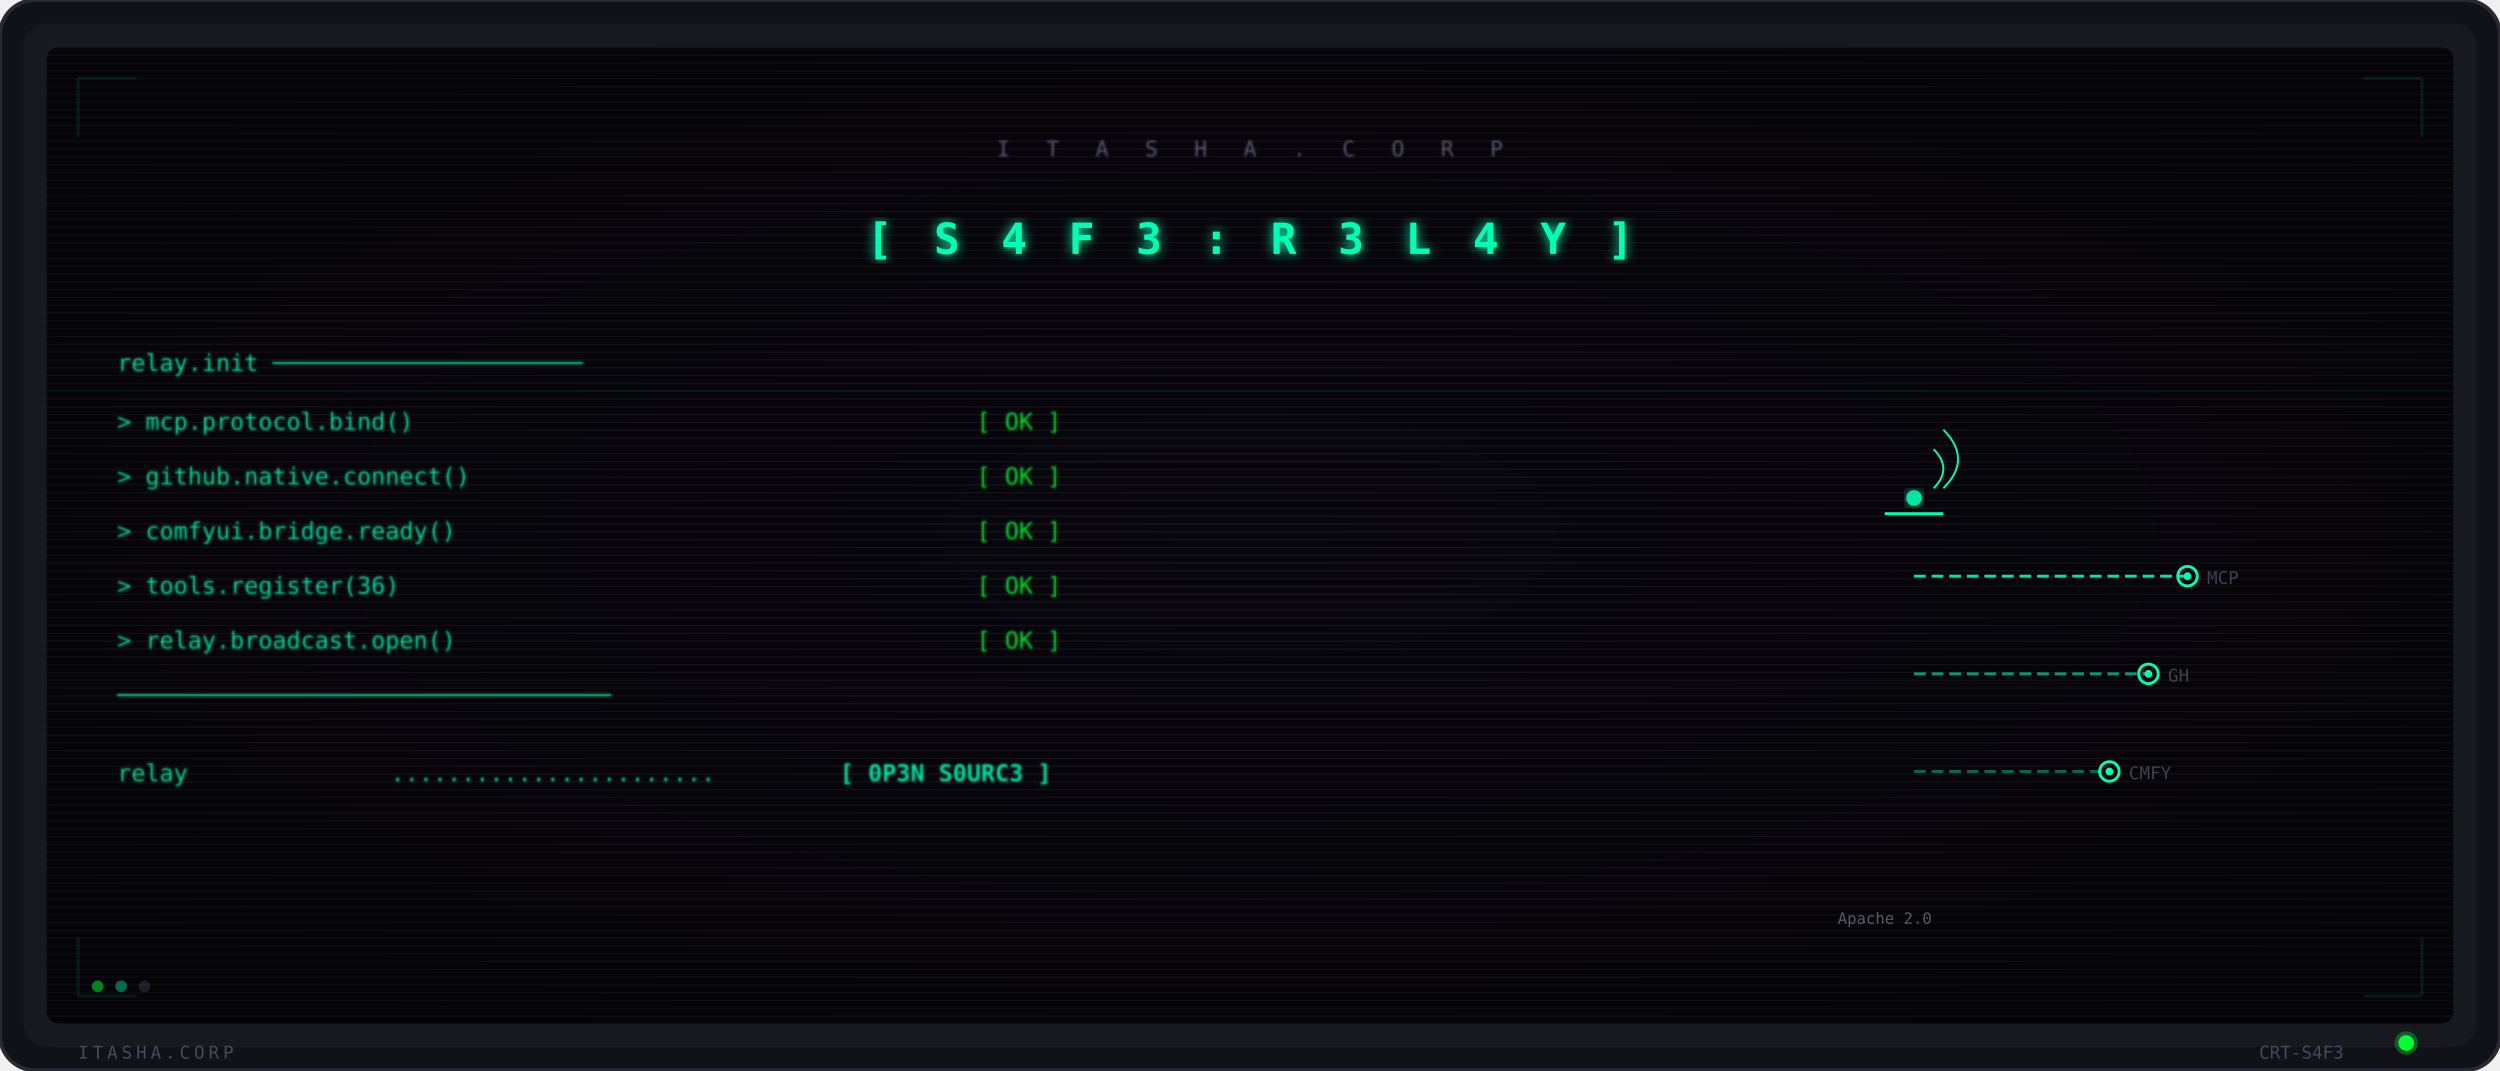
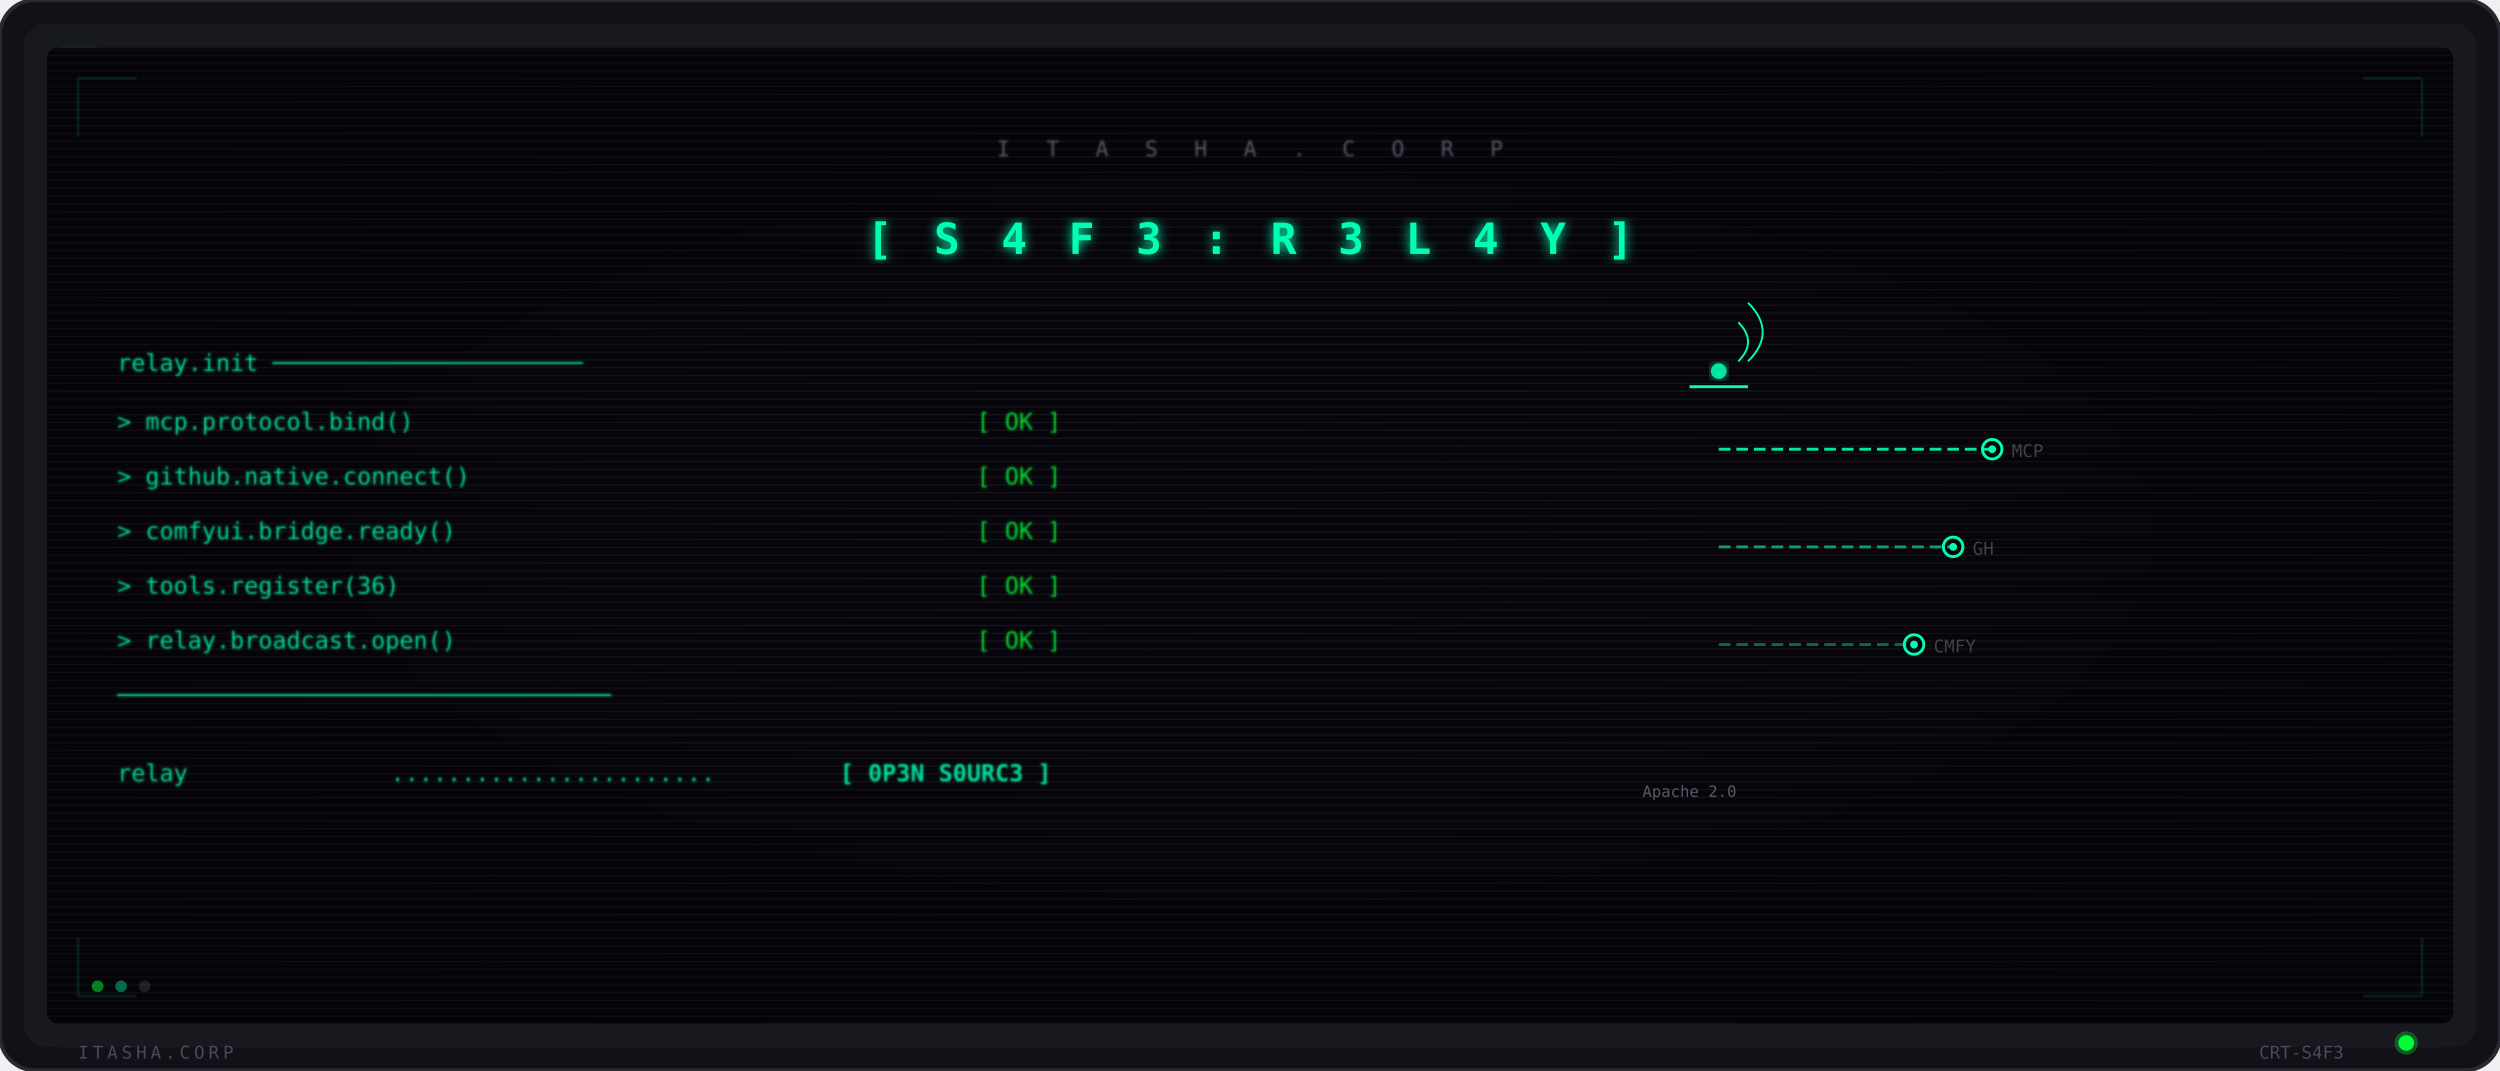
<svg xmlns="http://www.w3.org/2000/svg" viewBox="0 0 1280 548" width="1280" height="548">
  <defs>
    <pattern id="scanlines" patternUnits="userSpaceOnUse" width="4" height="4">
      <line x1="0" y1="0" x2="4" y2="0" stroke="#fff" stroke-width="0.5" opacity="0.15" />
    </pattern>
    <radialGradient id="vignette" cx="50%" cy="50%" r="60%">
      <stop offset="0%" stop-color="transparent" />
      <stop offset="100%" stop-color="rgba(0,0,0,0.4)" />
    </radialGradient>
    <filter id="phosphor">
      <feGaussianBlur stdDeviation="0.8" />
    </filter>
    <filter id="glow">
      <feGaussianBlur stdDeviation="3" result="blur" />
      <feMerge>
        <feMergeNode in="blur" />
        <feMergeNode in="SourceGraphic" />
      </feMerge>
    </filter>
  </defs>
  <style>
    @keyframes sweep { 0% { transform: translateY(0); } 100% { transform: translateY(500px); } }
    @keyframes flicker { 0%,96%,100% { opacity: 1; } 97% { opacity: 0.97; } 98% { opacity: 0.99; } }
    @keyframes arcBroadcast { 0%,100% { opacity: 0.3; } 50% { opacity: 0.9; } }
    @keyframes signalBroadcast { 0% { opacity: 0.8; stroke-dashoffset: 20; } 100% { opacity: 0.2; stroke-dashoffset: 0; } }
    @keyframes endpointBlink { 0%,100% { opacity: 0.9; } 50% { opacity: 0.3; } }
    text { font-family: 'SF Mono','Fira Code','Cascadia Code','JetBrains Mono',Consolas,monospace; }
+     @keyframes bootReveal { 0% { opacity: 0; } 100% { opacity: 0.9; } }
+     @keyframes heartbeat { 0%,100% { r: 3; opacity: 0.5; } 15% { r: 4; opacity: 0.9; } 30% { r: 3; opacity: 0.5; } 45% { r: 3.5; opacity: 0.8; } 60% { r: 3; opacity: 0.5; } }
+     @keyframes edgeGlow { 0% { stroke-dashoffset: 3500; } 100% { stroke-dashoffset: 0; } }
+     @keyframes phosphorBloom { 0%,100% { opacity: 0; } 50% { opacity: 0.015; } }
+ 
    @media (prefers-reduced-motion: reduce) { * { animation: none !important; transition: none !important; } }
  </style>
  <rect x="0" y="0" width="1280" height="548" rx="18" ry="18" fill="#111118" stroke="#2a2833" stroke-width="2" />
  <rect x="12" y="12" width="1256" height="524" rx="12" ry="12" fill="#18181f" />
  <rect x="24" y="24" width="1232" height="500" rx="6" ry="6" fill="#08060d" />
  <rect x="24" y="24" width="1232" height="500" rx="6" ry="6" fill="url(#scanlines)" />
  <rect x="24" y="24" width="1232" height="500" rx="6" ry="6" fill="url(#vignette)" />
+   <rect x="24" y="24" width="1232" height="500" rx="6" ry="6" fill="none" stroke="#00ffb3" stroke-width="1" opacity="0.06" stroke-dasharray="20,3480" style="animation: edgeGlow 12s linear infinite;" />
  <rect x="24" y="24" width="1232" height="2" fill="#00ffb3" opacity="0.03" style="animation: sweep 10s linear infinite;" />
+   <rect x="24" y="24" width="1232" height="500" rx="6" ry="6" fill="white" opacity="0" style="animation: phosphorBloom 8s ease-in-out infinite;" />
  <g style="animation: flicker 6s infinite;">
    <text x="640" y="80" text-anchor="middle" fill="#5a5869" font-size="11" letter-spacing="6" filter="url(#phosphor)">I T A S H A . C O R P</text>
    <text x="640" y="130" text-anchor="middle" fill="#00ffb3" font-size="22" font-weight="bold" letter-spacing="4" filter="url(#glow)">[ S 4 F 3 : R 3 L 4 Y ]</text>
    <g fill="#00ffb3" font-size="12" filter="url(#phosphor)" opacity="0.9">
      <text x="60" y="190">relay.init ──────────────────────</text>
-       <text x="60" y="220">&gt; mcp.protocol.bind()</text>
+       <text x="60" y="220" style="animation: bootReveal 0.3s ease-out 0.2s both;">&gt; mcp.protocol.bind()</text>
      <text x="500" y="220" fill="#01fe36">[ OK ]</text>
-       <text x="60" y="248">&gt; github.native.connect()</text>
+       <text x="60" y="248" style="animation: bootReveal 0.3s ease-out 0.5s both;">&gt; github.native.connect()</text>
      <text x="500" y="248" fill="#01fe36">[ OK ]</text>
-       <text x="60" y="276">&gt; comfyui.bridge.ready()</text>
+       <text x="60" y="276" style="animation: bootReveal 0.3s ease-out 0.8s both;">&gt; comfyui.bridge.ready()</text>
      <text x="500" y="276" fill="#01fe36">[ OK ]</text>
-       <text x="60" y="304">&gt; tools.register(36)</text>
+       <text x="60" y="304" style="animation: bootReveal 0.3s ease-out 1.1s both;">&gt; tools.register(36)</text>
      <text x="500" y="304" fill="#01fe36">[ OK ]</text>
-       <text x="60" y="332">&gt; relay.broadcast.open()</text>
+       <text x="60" y="332" style="animation: bootReveal 0.3s ease-out 1.4s both;">&gt; relay.broadcast.open()</text>
      <text x="500" y="332" fill="#01fe36">[ OK ]</text>
      <text x="60" y="360">───────────────────────────────────</text>
      <text x="60" y="400">relay</text>
      <text x="200" y="400">.......................</text>
      <text x="430" y="400" fill="#00ffb3" font-weight="bold">[ 0P3N S0URC3 ]</text>
    </g>
-     <g transform="translate(920, 255)">
-       <line x1="60" y1="0" x2="60" y2="200" stroke="#00ffb3" stroke-width="2.5" filter="url(#glow)" />
+     <g transform="translate(820, 190)">
+       <line x1="60" y1="0" x2="60" y2="220" stroke="#00ffb3" stroke-width="2.5" filter="url(#glow)" />
      <circle cx="60" cy="0" r="4" fill="#00ffb3" opacity="0.9" filter="url(#glow)" />
      <line x1="45" y1="8" x2="75" y2="8" stroke="#00ffb3" stroke-width="1.5" />
      <line x1="60" y1="40" x2="200" y2="40" stroke="#00ffb3" stroke-width="1.5" opacity="0.9" stroke-dasharray="6,3" style="animation: signalBroadcast 1.5s linear infinite;" />
      <circle cx="200" cy="40" r="5" fill="none" stroke="#00ffb3" stroke-width="1.5" style="animation: endpointBlink 2s ease-in-out infinite;" />
      <circle cx="200" cy="40" r="2" fill="#00ffb3" style="animation: endpointBlink 2s ease-in-out infinite;" />
      <text x="210" y="44" fill="#5a5869" font-size="9" opacity="0.7">MCP</text>
      <line x1="60" y1="90" x2="180" y2="90" stroke="#00ffb3" stroke-width="1.5" opacity="0.6" stroke-dasharray="6,3" style="animation: signalBroadcast 2s linear infinite;" />
      <circle cx="180" cy="90" r="5" fill="none" stroke="#00ffb3" stroke-width="1.5" style="animation: endpointBlink 2s ease-in-out 0.4s infinite;" />
      <circle cx="180" cy="90" r="2" fill="#00ffb3" style="animation: endpointBlink 2s ease-in-out 0.4s infinite;" />
      <text x="190" y="94" fill="#5a5869" font-size="9" opacity="0.7">GH</text>
      <line x1="60" y1="140" x2="160" y2="140" stroke="#00ffb3" stroke-width="1.5" opacity="0.4" stroke-dasharray="6,3" style="animation: signalBroadcast 2.5s linear infinite;" />
      <circle cx="160" cy="140" r="5" fill="none" stroke="#00ffb3" stroke-width="1.5" style="animation: endpointBlink 2s ease-in-out 0.8s infinite;" />
      <circle cx="160" cy="140" r="2" fill="#00ffb3" style="animation: endpointBlink 2s ease-in-out 0.8s infinite;" />
      <text x="170" y="144" fill="#5a5869" font-size="9" opacity="0.7">CMFY</text>
      <path d="M 70 -5 Q 80 -15 70 -25" fill="none" stroke="#00ffb3" stroke-width="1" style="animation: arcBroadcast 2s ease-in-out infinite;" />
      <path d="M 75 -5 Q 90 -20 75 -35" fill="none" stroke="#00ffb3" stroke-width="1" style="animation: arcBroadcast 2s ease-in-out 0.3s infinite;" />
      <text x="45" y="218" fill="#5a5869" font-size="8" text-anchor="middle">Apache 2.0</text>
    </g>
  </g>
  <path d="M 40,40 L 40,70 M 40,40 L 70,40" stroke="#00ffb3" stroke-width="1.5" fill="none" opacity="0.1" />
  <path d="M 1240,40 L 1240,70 M 1240,40 L 1210,40" stroke="#00ffb3" stroke-width="1.5" fill="none" opacity="0.1" />
  <path d="M 40,510 L 40,480 M 40,510 L 70,510" stroke="#00ffb3" stroke-width="1.5" fill="none" opacity="0.1" />
  <path d="M 1240,510 L 1240,480 M 1240,510 L 1210,510" stroke="#00ffb3" stroke-width="1.5" fill="none" opacity="0.1" />
  <line x1="24" y1="200" x2="1256" y2="200" stroke="#00ffb3" stroke-width="0.5" opacity="0.04" />
  <line x1="24" y1="350" x2="1256" y2="350" stroke="#00ffb3" stroke-width="0.5" opacity="0.03" />
-   <circle cx="50" cy="505" r="3" fill="#01fe36" opacity="0.5" />
+   <circle cx="50" cy="505" r="3" fill="#01fe36" opacity="0.5" style="animation: heartbeat 2s ease-in-out infinite;" />
  <circle cx="62" cy="505" r="3" fill="#00ffb3" opacity="0.4" />
  <circle cx="74" cy="505" r="3" fill="#5a5869" opacity="0.3" />
  <line x1="30" y1="14" x2="1250" y2="14" stroke="#2a2833" stroke-width="0.5" opacity="0.3" />
  <line x1="30" y1="536" x2="1250" y2="536" stroke="#2a2833" stroke-width="0.5" opacity="0.3" />
  <text x="40" y="542" font-family="'SF Mono','Fira Code','Cascadia Code','JetBrains Mono',Consolas,monospace" font-size="9" fill="#4a4859" letter-spacing="2">ITASHA.CORP</text>
  <text x="1200" y="542" text-anchor="end" font-family="'SF Mono','Fira Code','Cascadia Code','JetBrains Mono',Consolas,monospace" font-size="9" fill="#4a4859">CRT-S4F3</text>
  <circle cx="1232" cy="534" r="6" fill="#01fe36" opacity="0.3" />
  <circle cx="1232" cy="534" r="4" fill="#01fe36" opacity="1.0" />
</svg>
